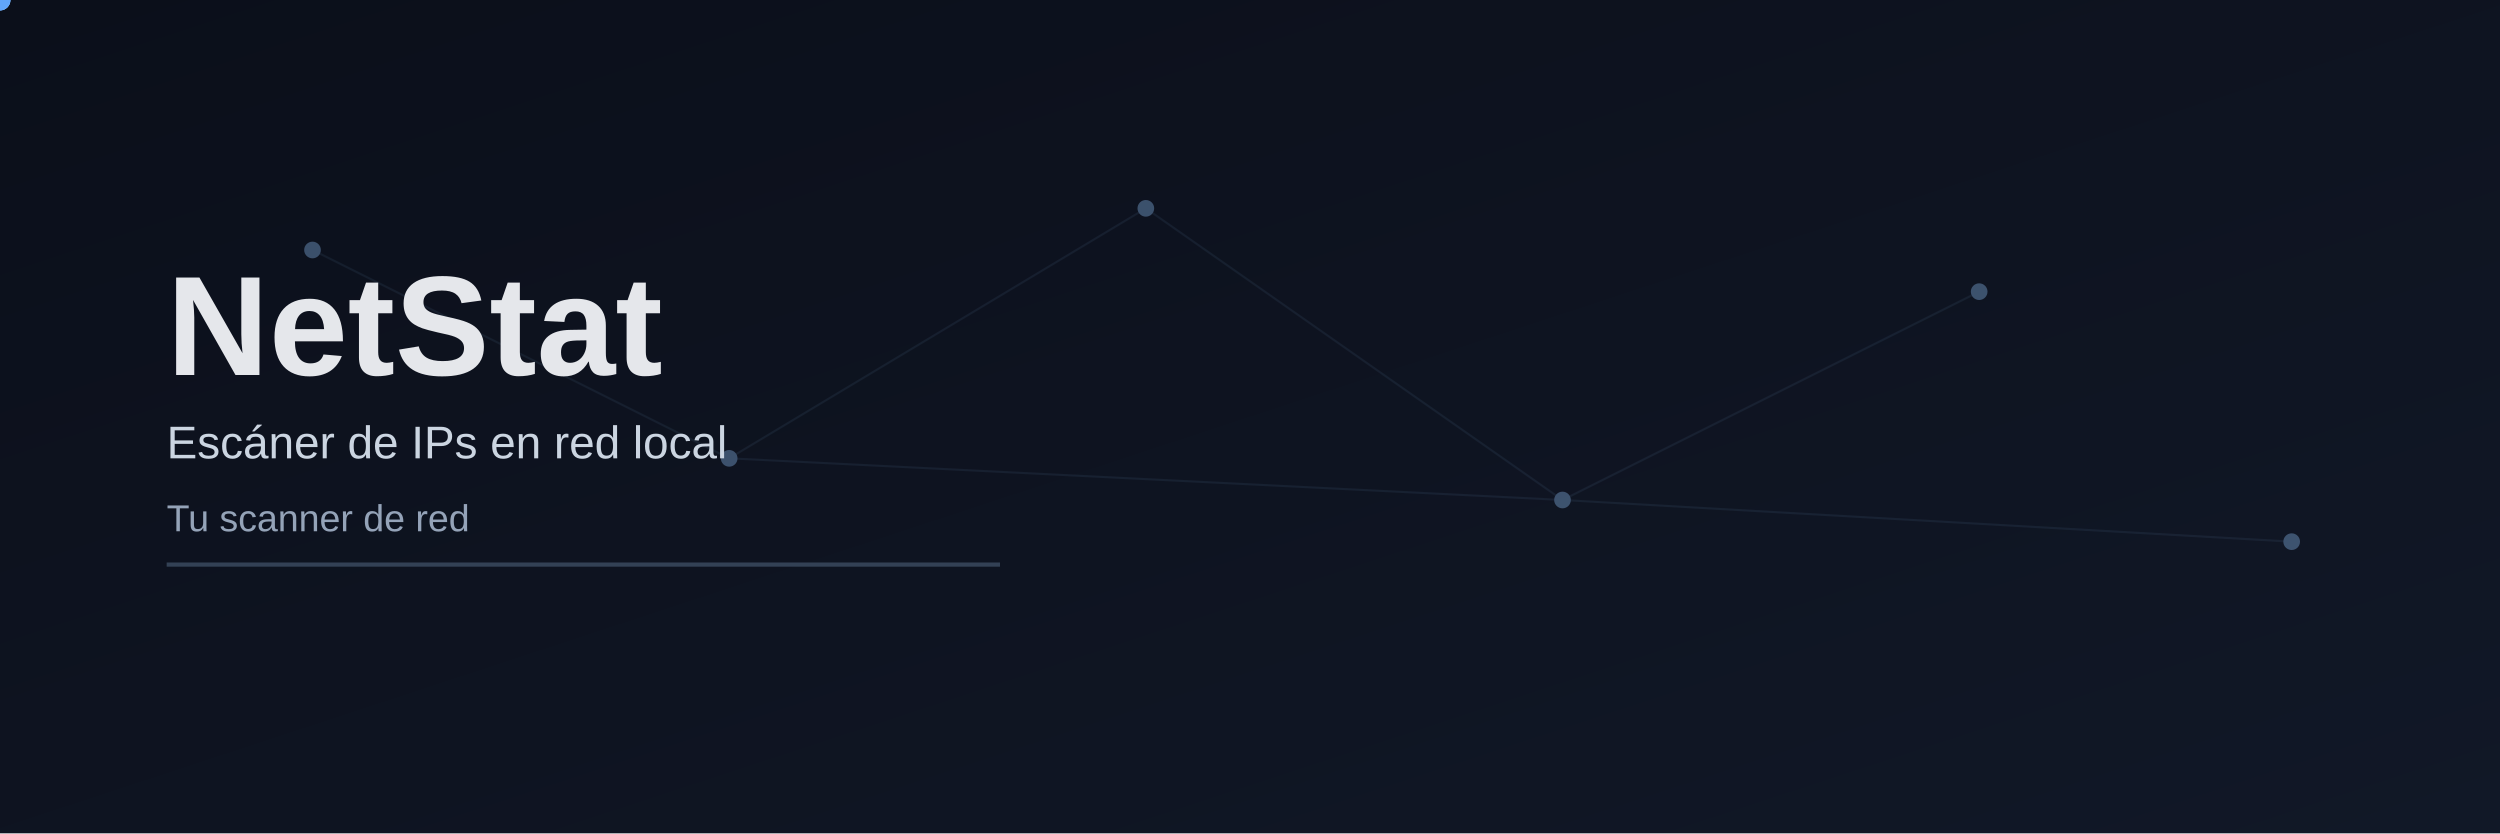
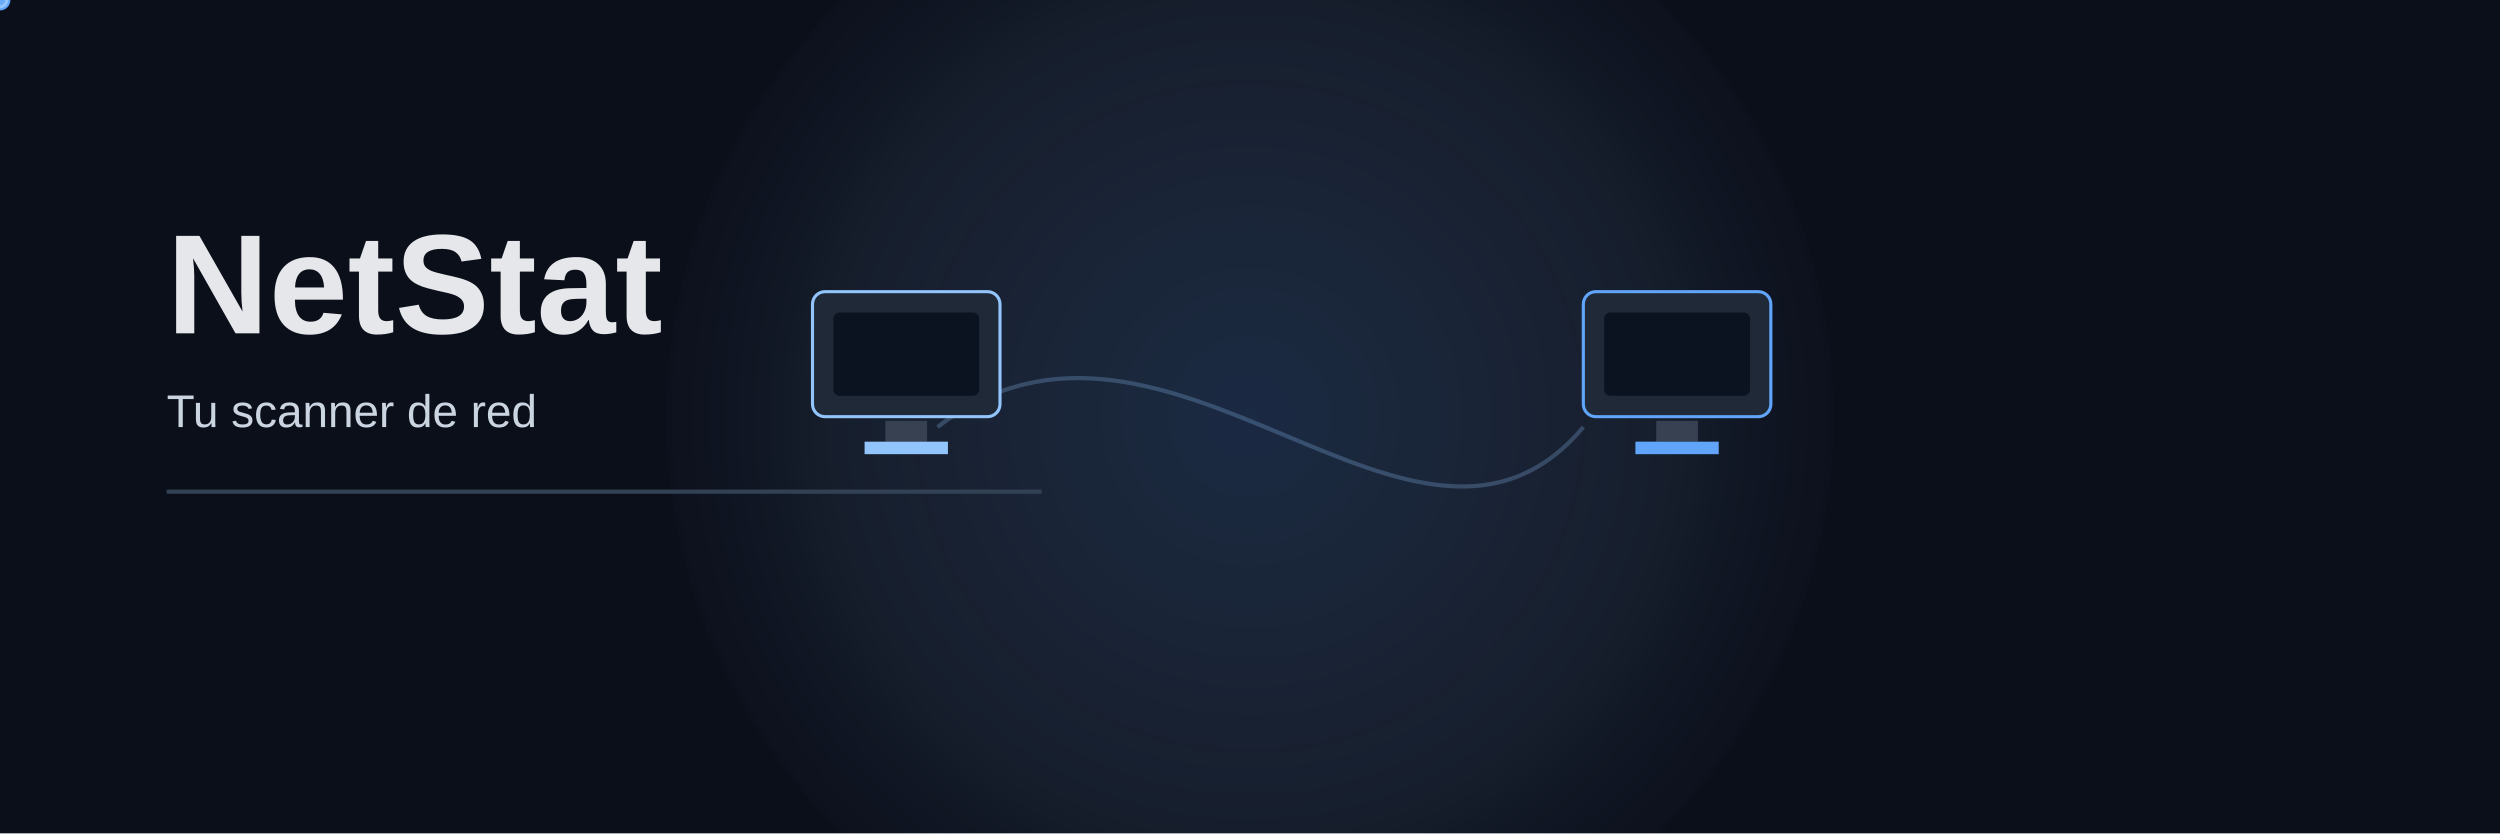
<svg xmlns="http://www.w3.org/2000/svg" width="1200" height="400" viewBox="0 0 1200 400">
  <defs>
-     <linearGradient id="bg" x1="0" y1="0" x2="1" y2="1">
-       <stop offset="0%" stop-color="#0b0f1a" />
-       <stop offset="100%" stop-color="#111827" />
-     </linearGradient>
-     <linearGradient id="accent" x1="0" y1="0" x2="1" y2="0">
-       <stop offset="0%" stop-color="#93c5fd" />
-       <stop offset="100%" stop-color="#60a5fa" />
-     </linearGradient>
+     <radialGradient id="movingGlow" cx="50%" cy="50%" r="60%">
+       <stop offset="0%" stop-color="#60a5fa" stop-opacity="0.18" />
+       <stop offset="60%" stop-color="#93c5fd" stop-opacity="0.08" />
+       <stop offset="100%" stop-color="#0b0f1a" stop-opacity="0" />
+       <animate attributeName="cx" values="35%;65%;35%" dur="7s" repeatCount="indefinite" />
+       <animate attributeName="cy" values="30%;70%;30%" dur="8s" repeatCount="indefinite" />
+     </radialGradient>
  </defs>
-   <rect width="1200" height="400" fill="url(#bg)" />
-   <g opacity="0.35">
-     <circle cx="150" cy="120" r="4" fill="#93c5fd" />
-     <circle cx="350" cy="220" r="4" fill="#93c5fd" />
-     <circle cx="550" cy="100" r="4" fill="#93c5fd" />
-     <circle cx="750" cy="240" r="4" fill="#93c5fd" />
-     <circle cx="950" cy="140" r="4" fill="#93c5fd" />
-     <circle cx="1100" cy="260" r="4" fill="#93c5fd" />
-     <path id="p1" d="M150 120 L350 220 L550 100" stroke="#93c5fd" opacity="0.2" fill="none" />
-     <path id="p2" d="M550 100 L750 240 L950 140" stroke="#93c5fd" opacity="0.2" fill="none" />
-     <path id="p3" d="M350 220 L750 240 L1100 260" stroke="#93c5fd" opacity="0.2" fill="none" />
+   <rect width="1200" height="400" fill="#0b0f1a" />
+   <circle cx="600" cy="200" r="280" fill="url(#movingGlow)" />
+   <path d="M450 205 C560 120, 680 300, 760 205" stroke="#93c5fd" stroke-width="2" opacity="0.25" fill="none" />
+   <g transform="translate(390,140)">
+     <rect x="0" y="0" width="90" height="60" rx="6" fill="#1f2937" stroke="#93c5fd" stroke-width="1.5" />
+     <rect x="10" y="10" width="70" height="40" rx="3" fill="#0b1220" />
+     <rect x="35" y="62" width="20" height="10" fill="#374151" />
+     <rect x="25" y="72" width="40" height="6" fill="#93c5fd" />
+   </g>
+   <g transform="translate(760,140)">
+     <rect x="0" y="0" width="90" height="60" rx="6" fill="#1f2937" stroke="#60a5fa" stroke-width="1.5" />
+     <rect x="10" y="10" width="70" height="40" rx="3" fill="#0b1220" />
+     <rect x="35" y="62" width="20" height="10" fill="#374151" />
+     <rect x="25" y="72" width="40" height="6" fill="#60a5fa" />
  </g>
  <circle r="5" fill="#60a5fa">
-     <animateMotion dur="3s" repeatCount="indefinite">
-       <mpath href="#p1" />
-     </animateMotion>
+     <animateMotion dur="1.5s" repeatCount="indefinite" path="M450 205 C560 120, 680 300, 760 205" />
  </circle>
-   <circle r="5" fill="#93c5fd">
-     <animateMotion dur="4s" repeatCount="indefinite">
-       <mpath href="#p2" />
-     </animateMotion>
+   <circle r="4" fill="#93c5fd">
+     <animateMotion dur="1.8s" repeatCount="indefinite" path="M760 205 C680 300, 560 120, 450 205" />
  </circle>
-   <circle r="5" fill="#60a5fa">
-     <animateMotion dur="3.5s" repeatCount="indefinite">
-       <mpath href="#p3" />
-     </animateMotion>
+   <circle r="2.5" fill="#93c5fd" opacity="0.8">
+     <animateMotion dur="2.2s" repeatCount="indefinite" path="M450 205 C560 120, 680 300, 760 205" />
  </circle>
-   <text x="80" y="180" font-size="68" font-family="Arial, sans-serif" fill="#e5e7eb" font-weight="bold">
+   <circle r="2.5" fill="#60a5fa" opacity="0.8">
+     <animateMotion dur="2.4s" repeatCount="indefinite" path="M760 205 C680 300, 560 120, 450 205" />
+   </circle>
+   <text x="80" y="160" font-size="68" font-family="Arial" fill="#e5e7eb" font-weight="bold">
    NetStat
  </text>
-   <text x="80" y="220" font-size="22" font-family="Arial, sans-serif" fill="#cbd5e1">
-     Escáner de IPs en red local
-   </text>
-   <text x="80" y="255" font-size="18" font-family="Arial, sans-serif" fill="#94a3b8">
+   <text x="80" y="205" font-size="22" font-family="Arial" fill="#cbd5e1">
    Tu scanner de red
  </text>
-   <rect x="80" y="270" width="400" height="2" fill="#334155" />
+   <rect x="80" y="235" width="420" height="2" fill="#334155" />
</svg>
